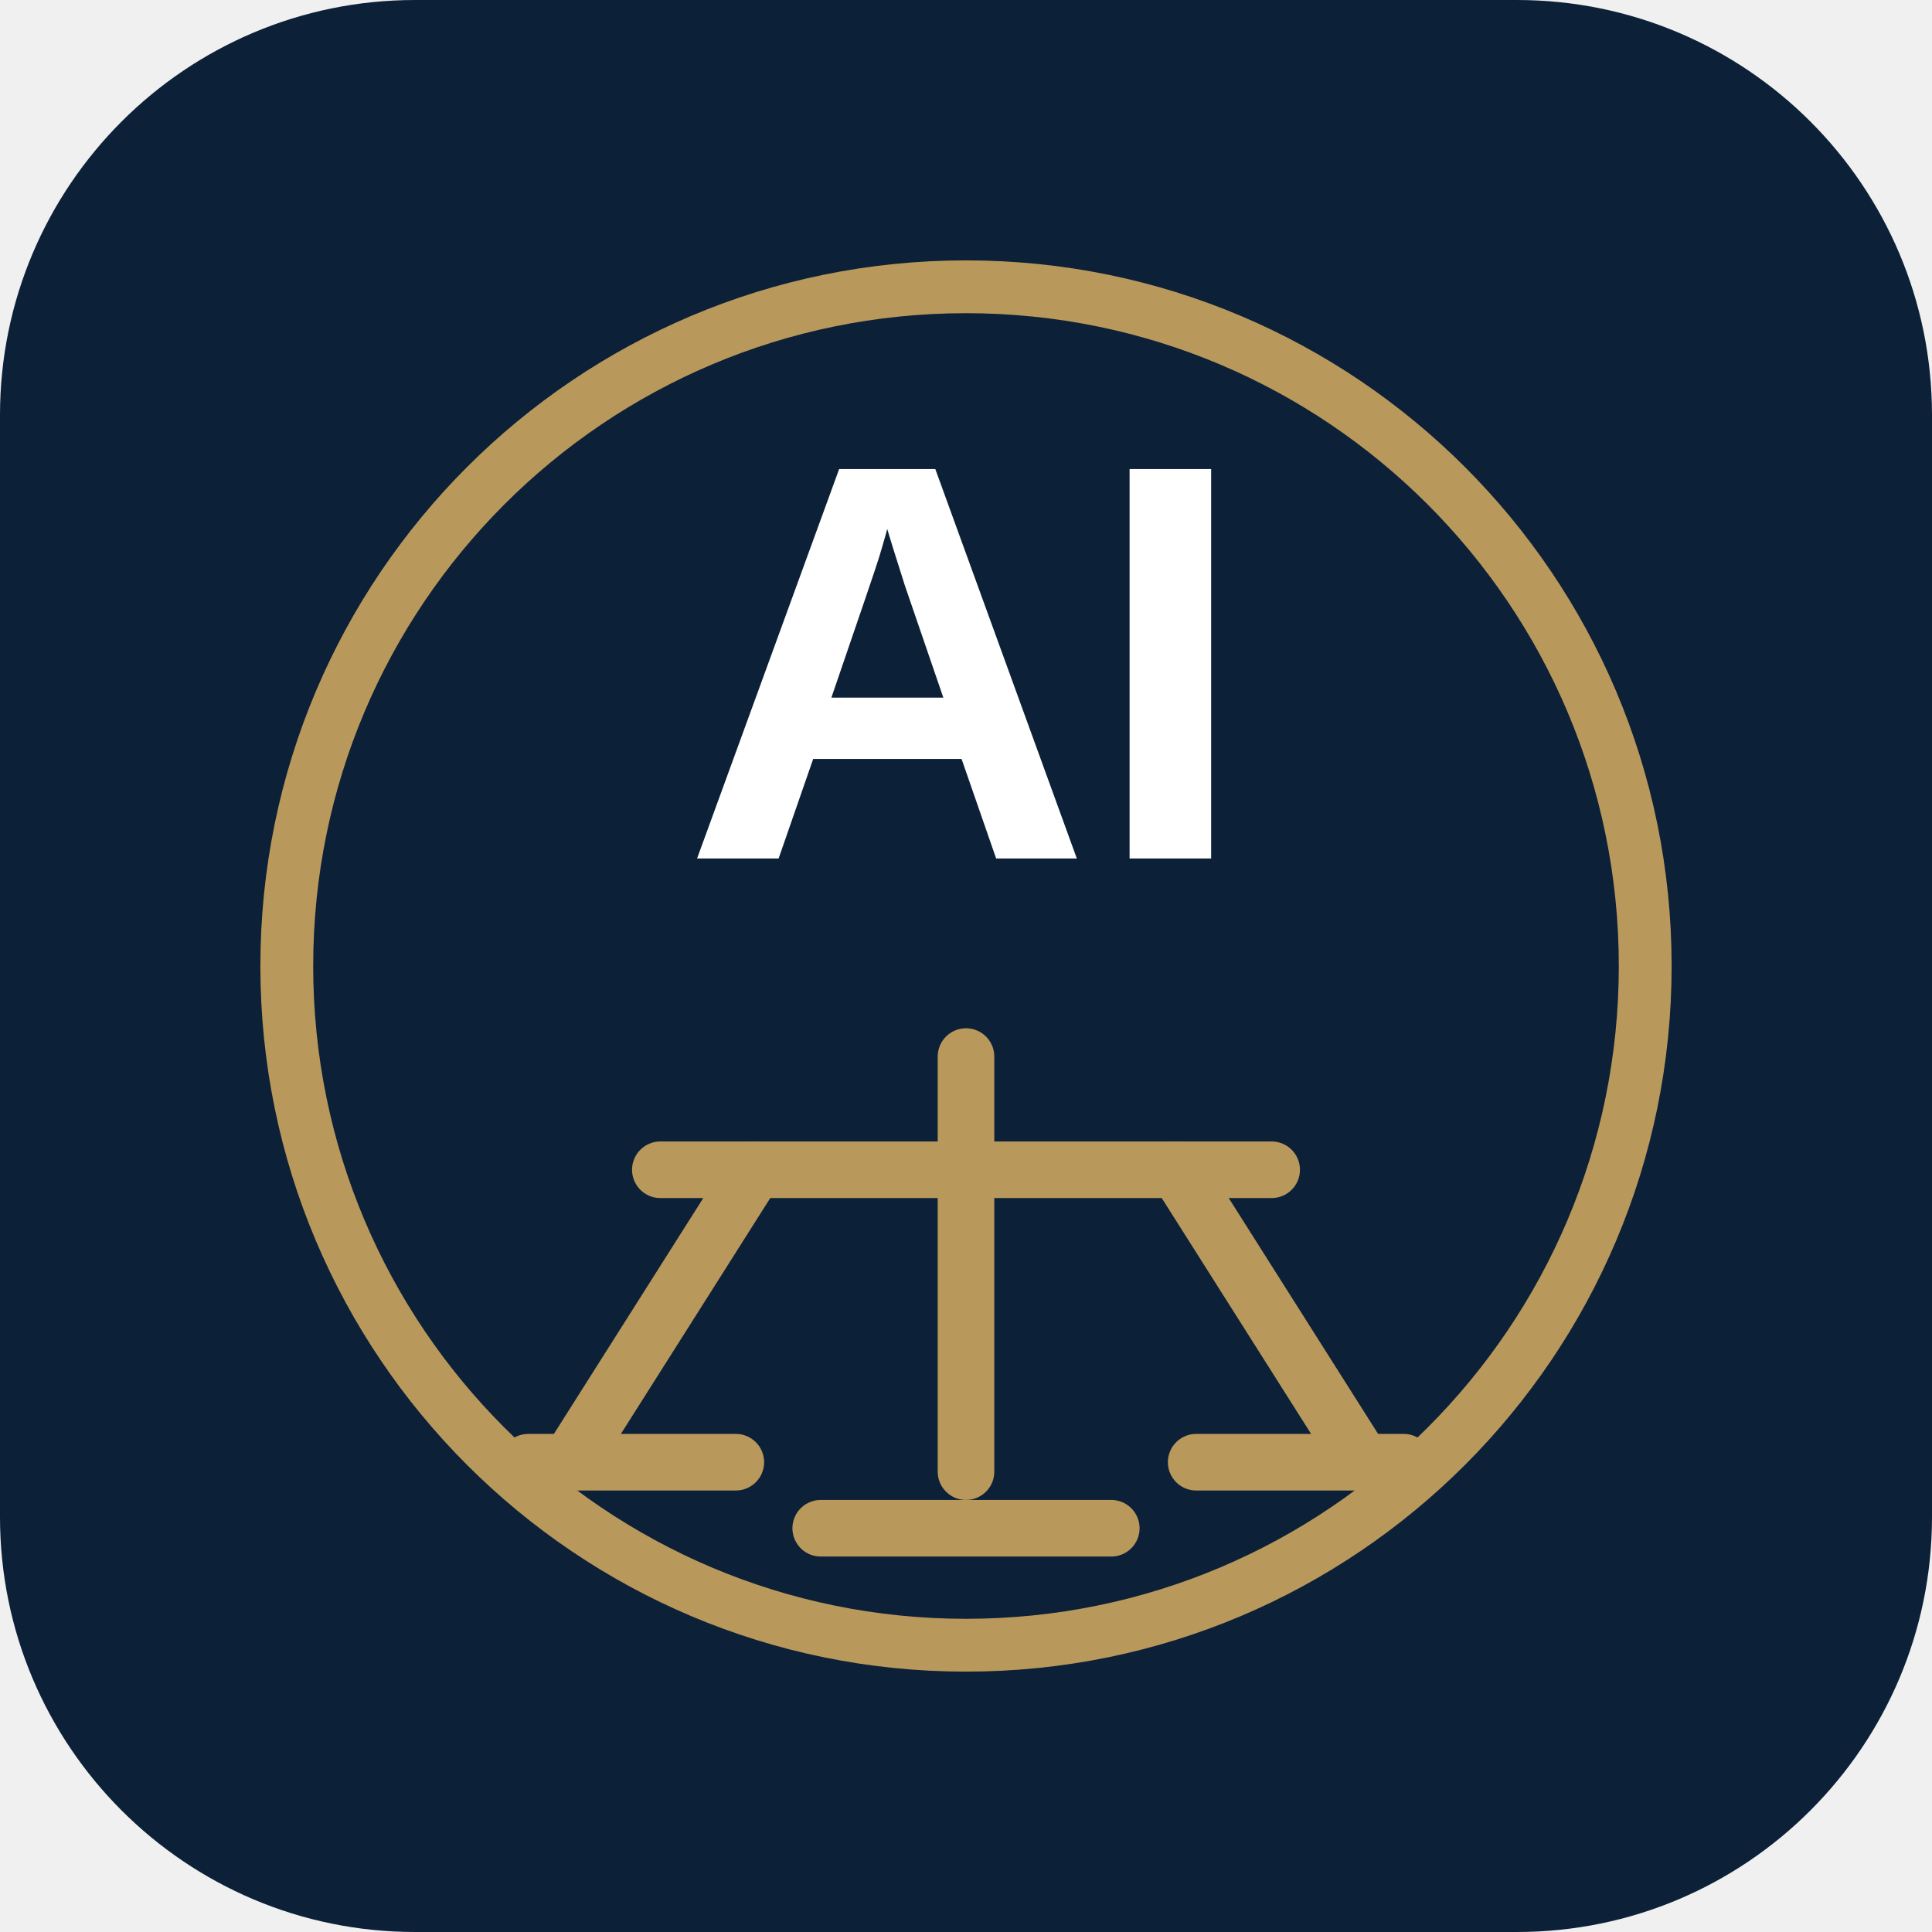
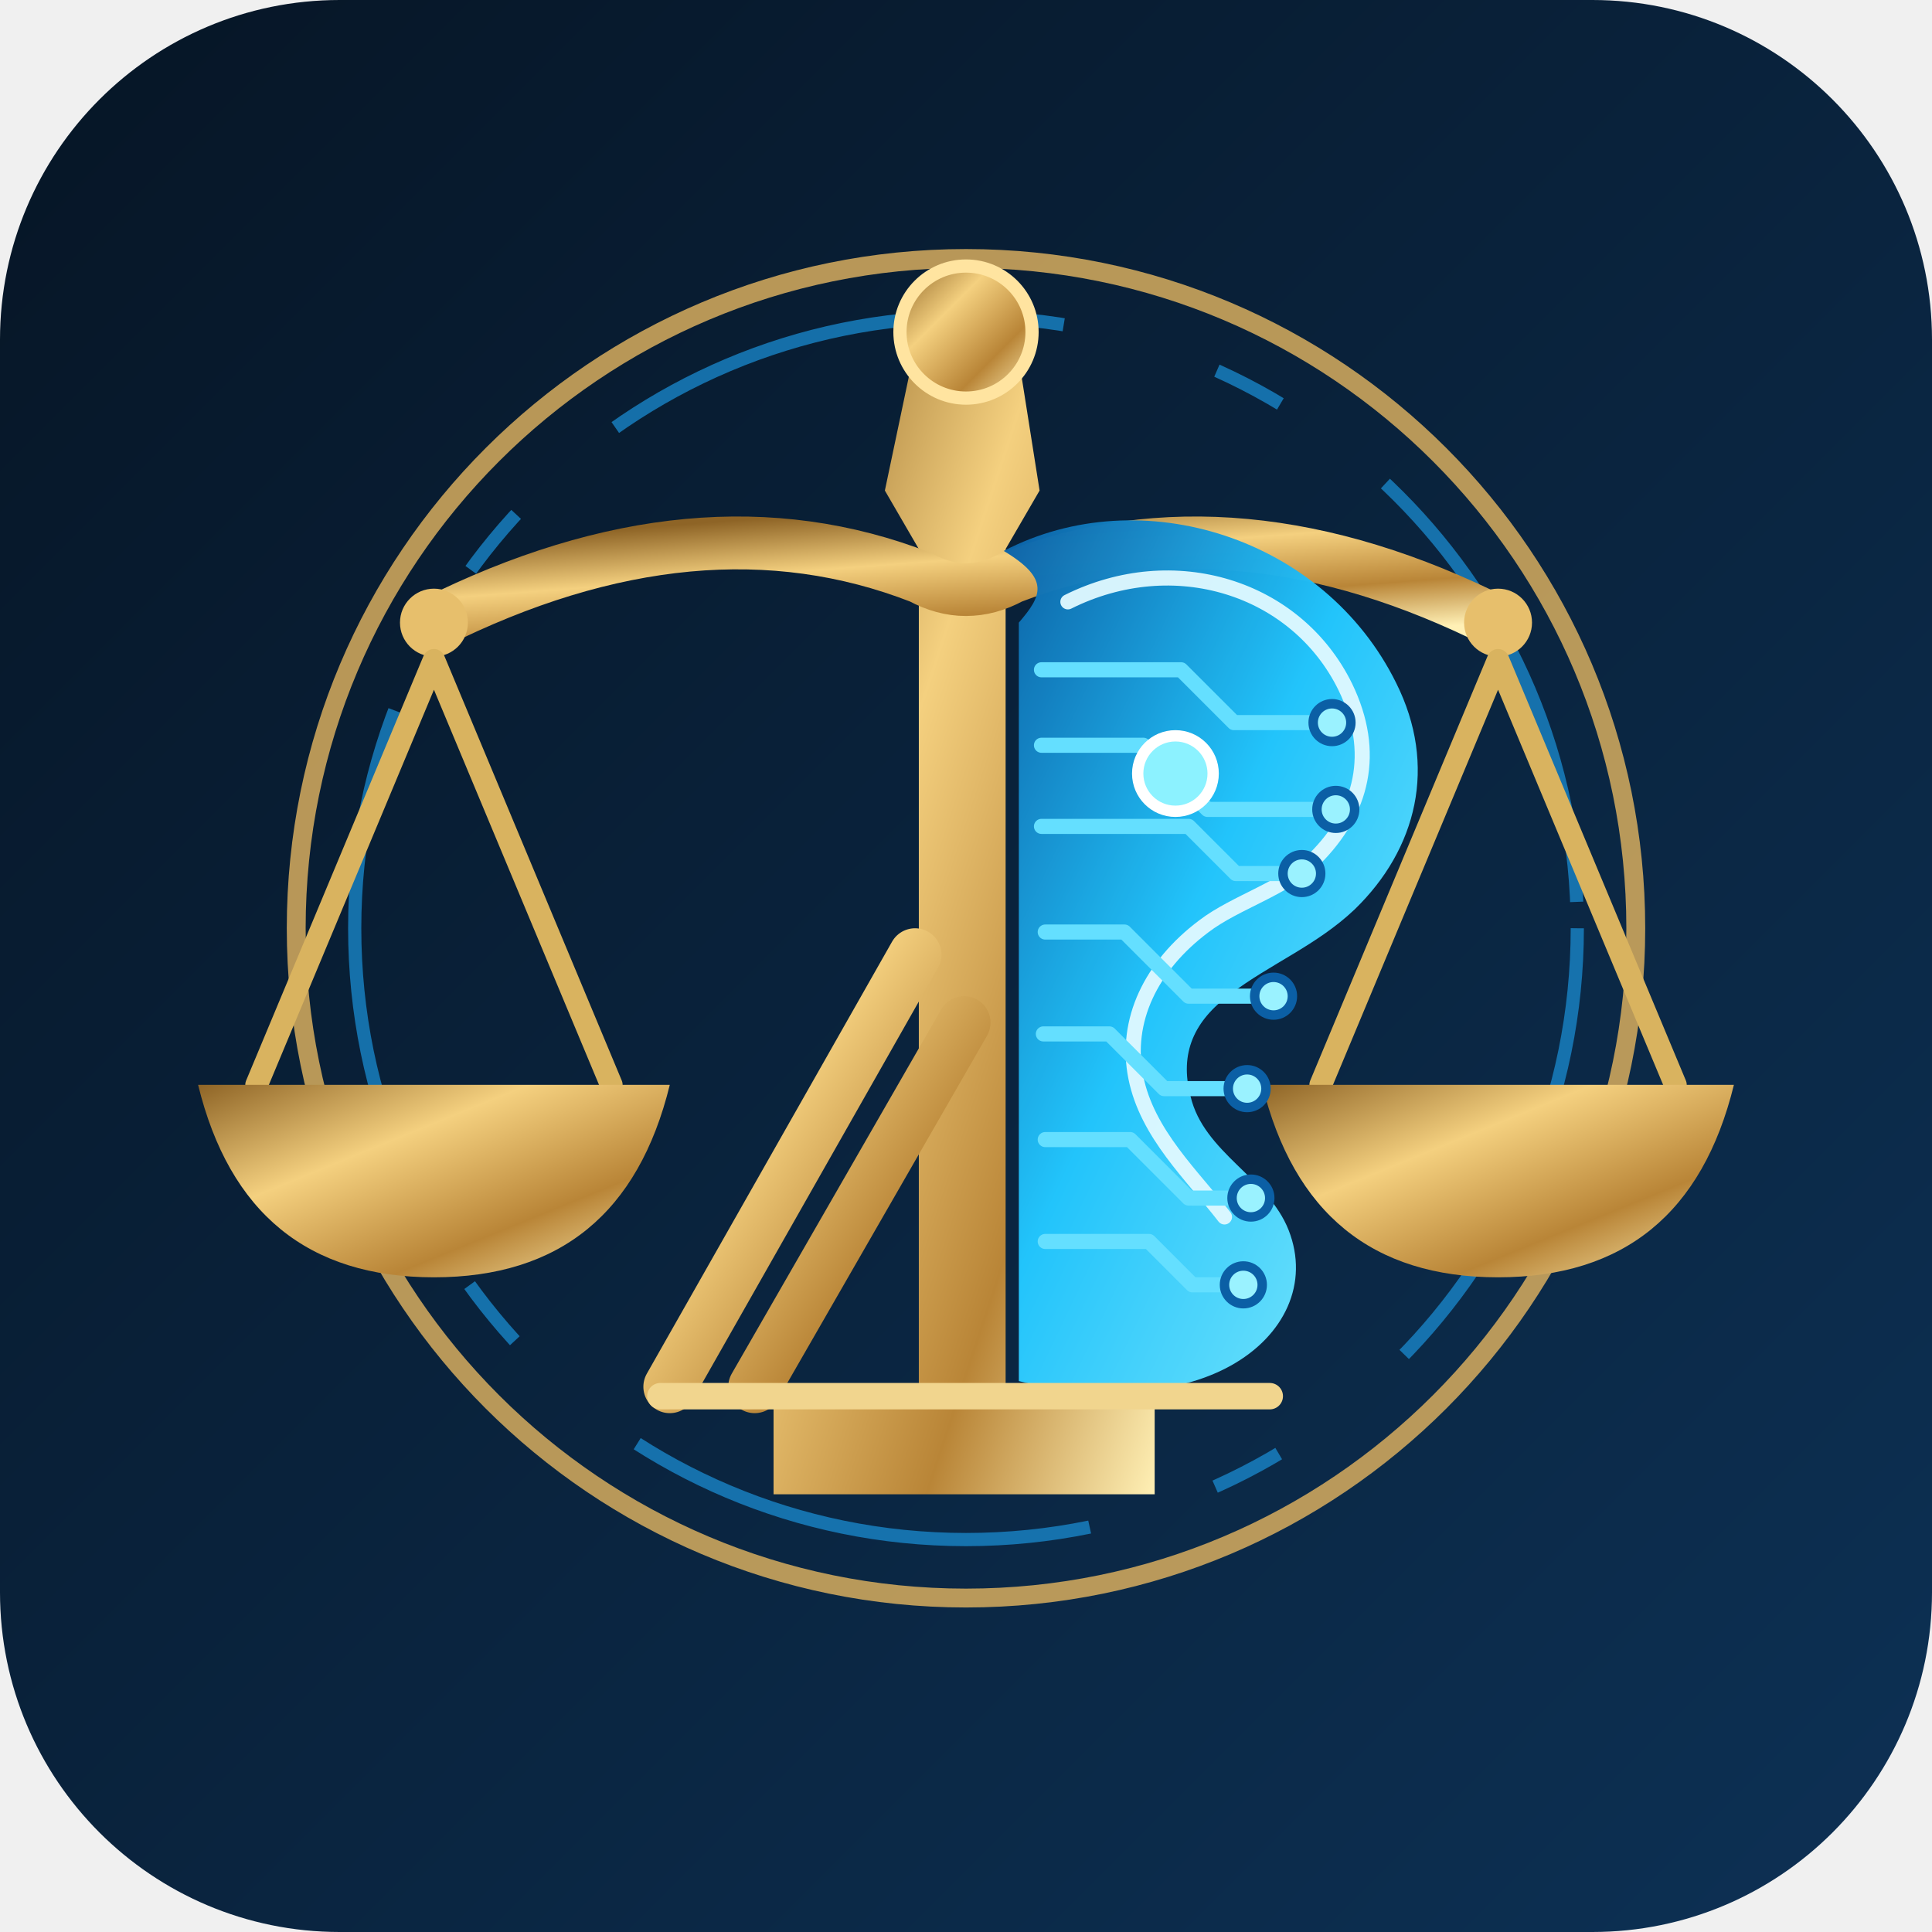
- <svg xmlns="http://www.w3.org/2000/svg" width="1024" height="1024" viewBox="0 0 1024 1024">
-   <rect width="1024" height="1024" rx="220" fill="#0c2038" />
-   <circle cx="512" cy="512" r="360" fill="none" stroke="#b9985b" stroke-width="28" />
-   <text x="512" y="455" text-anchor="middle" font-family="Arial, Helvetica, sans-serif" font-size="300" font-weight="800" fill="#ffffff">AI</text>
-   <g stroke="#b9985b" stroke-width="30" stroke-linecap="round" stroke-linejoin="round" fill="none">
-     <path d="M512 560v220" />
-     <path d="M350 620h324" />
-     <path d="M400 620l-95 150" />
-     <path d="M624 620l95 150" />
-     <path d="M280 775h110" />
-     <path d="M634 775h110" />
-     <path d="M435 810h154" />
+ <svg xmlns="http://www.w3.org/2000/svg" viewBox="0 0 1024 1024" role="img" aria-labelledby="title desc">
+   <defs>
+     <linearGradient id="bg" x1="0" y1="0" x2="1" y2="1">
+       <stop stop-color="#061525" />
+       <stop offset="1" stop-color="#0d3155" />
+     </linearGradient>
+     <linearGradient id="gold" x1="0" y1="0" x2="1" y2="1">
+       <stop stop-color="#8e6426" />
+       <stop offset=".35" stop-color="#f4d07f" />
+       <stop offset=".7" stop-color="#b98537" />
+       <stop offset="1" stop-color="#fff0b5" />
+     </linearGradient>
+     <linearGradient id="blue" x1="0" y1="0" x2="1" y2="1">
+       <stop stop-color="#0b5fa5" />
+       <stop offset=".45" stop-color="#23c7ff" />
+       <stop offset="1" stop-color="#85ecff" />
+     </linearGradient>
+   </defs>
+   <rect width="1024" height="1024" rx="180" fill="url(#bg)" />
+   <circle cx="512" cy="492" r="355" fill="none" stroke="#d7ad5e" stroke-width="10" opacity=".85" />
+   <circle cx="512" cy="492" r="324" fill="none" stroke="#198bd0" stroke-width="7" stroke-dasharray="250 85 38 70" opacity=".75" />
+   <path d="M485 184h54l12 76-18 31v447h79v54H410v-54h77V291l-18-31z" fill="url(#gold)" />
+   <circle cx="512" cy="176" r="35" fill="url(#gold)" stroke="#ffe4a0" stroke-width="7" />
+   <path d="M230 330 Q370 260 488 306 Q512 319 536 306 Q655 260 794 330" fill="none" stroke="url(#gold)" stroke-width="28" stroke-linecap="round" />
+   <circle cx="230" cy="330" r="18" fill="#e7bf6c" />
+   <circle cx="794" cy="330" r="18" fill="#e7bf6c" />
+   <path d="M230 350l-94 225M230 350l94 225M794 350l-94 225M794 350l94 225" stroke="#d9b35f" stroke-width="12" stroke-linecap="round" />
+   <path d="M105 575h250q-25 102-125 102T105 575z" fill="url(#gold)" />
+   <path d="M669 575h250q-25 102-125 102T669 575z" fill="url(#gold)" />
+   <path d="M532 292 C605 254 702 285 740 362 C762 406 751 450 718 482 C698 501 673 511 652 527 C633 541 625 558 631 581 C638 611 672 624 683 652 C694 680 681 708 652 724 C623 740 580 742 540 732 L540 330 C552 316 557 307 532 292z" fill="url(#blue)" opacity=".98" />
+   <path d="M566 319 C622 291 687 311 713 364 C730 399 722 430 697 455 C681 471 655 478 638 491 C610 512 596 541 602 571 C608 601 632 623 649 645" fill="none" stroke="#dff9ff" stroke-width="8" stroke-linecap="round" opacity=".95" />
+   <g fill="none" stroke="#64dfff" stroke-width="8" stroke-linecap="round" stroke-linejoin="round">
+     <path d="M552 355h74l28 28h52" />
+     <path d="M552 395h54l34 34h68" />
+     <path d="M552 438h78l25 25h35" />
+     <path d="M554 494h42l34 34h45" />
+     <path d="M553 548h35l29 29h44" />
+     <path d="M554 604h45l31 31h33" />
+     <path d="M554 658h55l23 23h27" />
  </g>
+   <g fill="#9af2ff" stroke="#0b5fa5" stroke-width="5">
+     <circle cx="706" cy="383" r="10" />
+     <circle cx="708" cy="429" r="10" />
+     <circle cx="690" cy="463" r="10" />
+     <circle cx="675" cy="528" r="10" />
+     <circle cx="661" cy="577" r="10" />
+     <circle cx="663" cy="635" r="10" />
+     <circle cx="659" cy="681" r="10" />
+   </g>
+   <circle cx="623" cy="410" r="20" fill="#8cf2ff" stroke="#fff" stroke-width="6" />
+   <path d="M355 735L485 506M400 735L511 542" stroke="url(#gold)" stroke-width="28" stroke-linecap="round" />
+   <path d="M350 740h323" stroke="#f1d58e" stroke-width="14" stroke-linecap="round" />
</svg>
